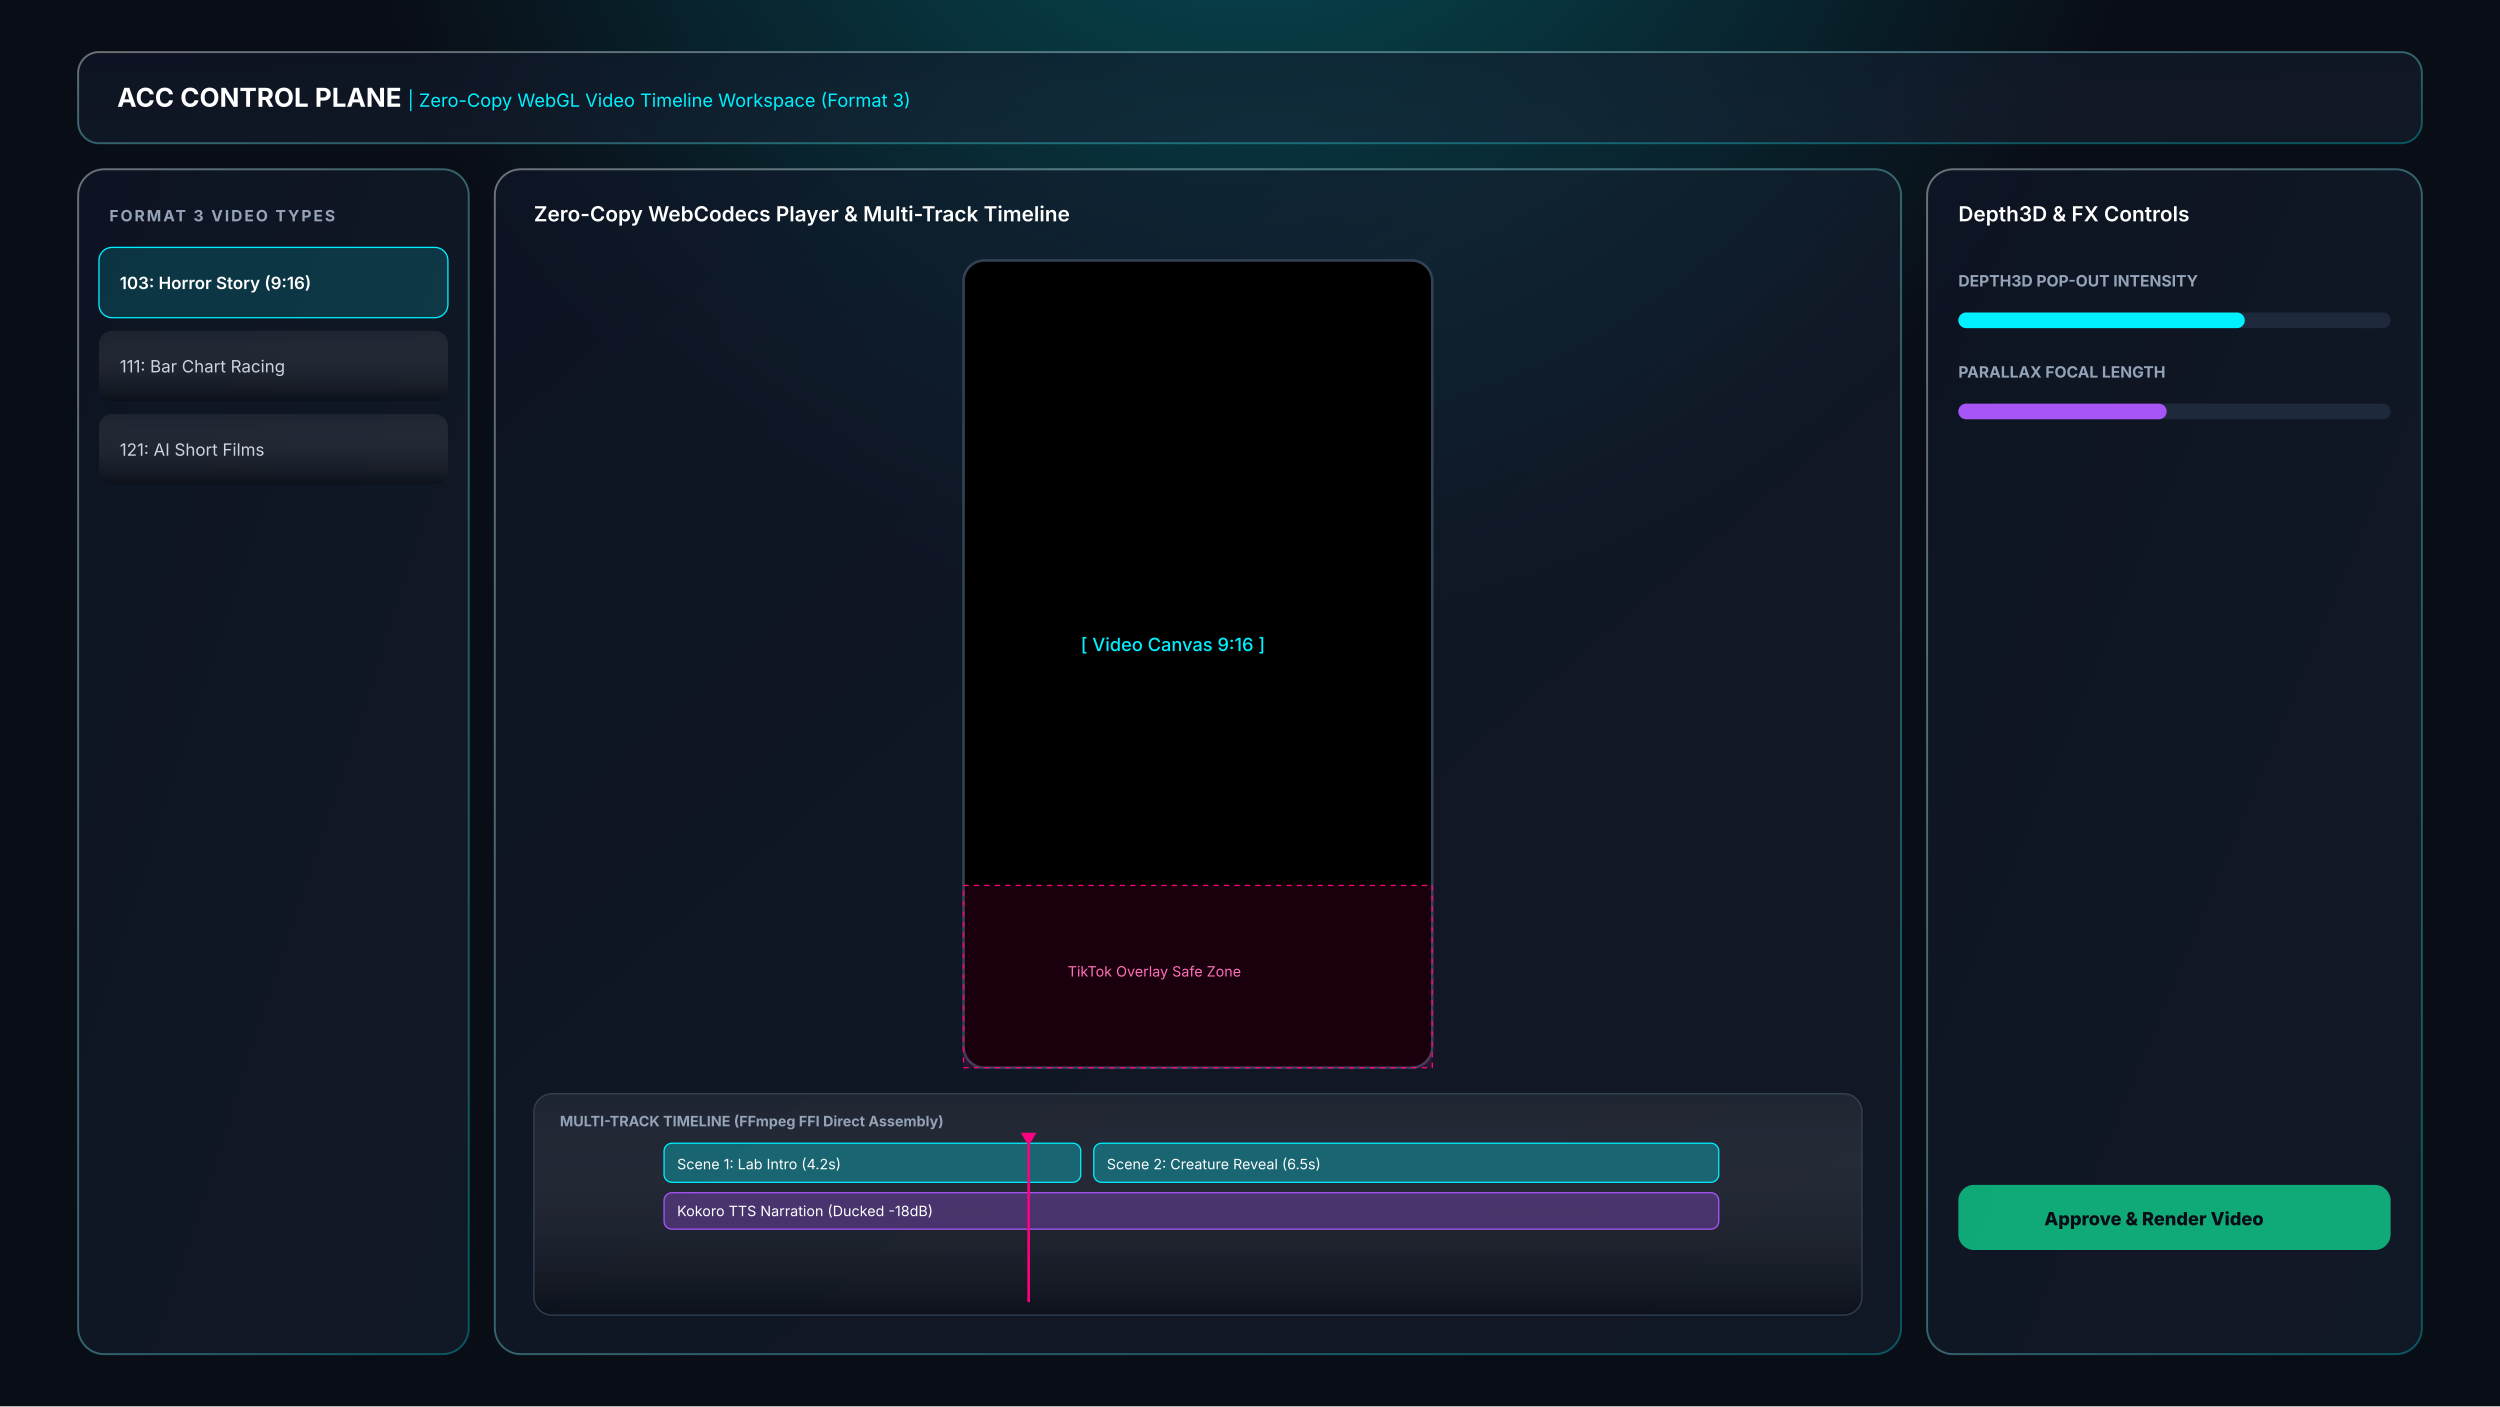
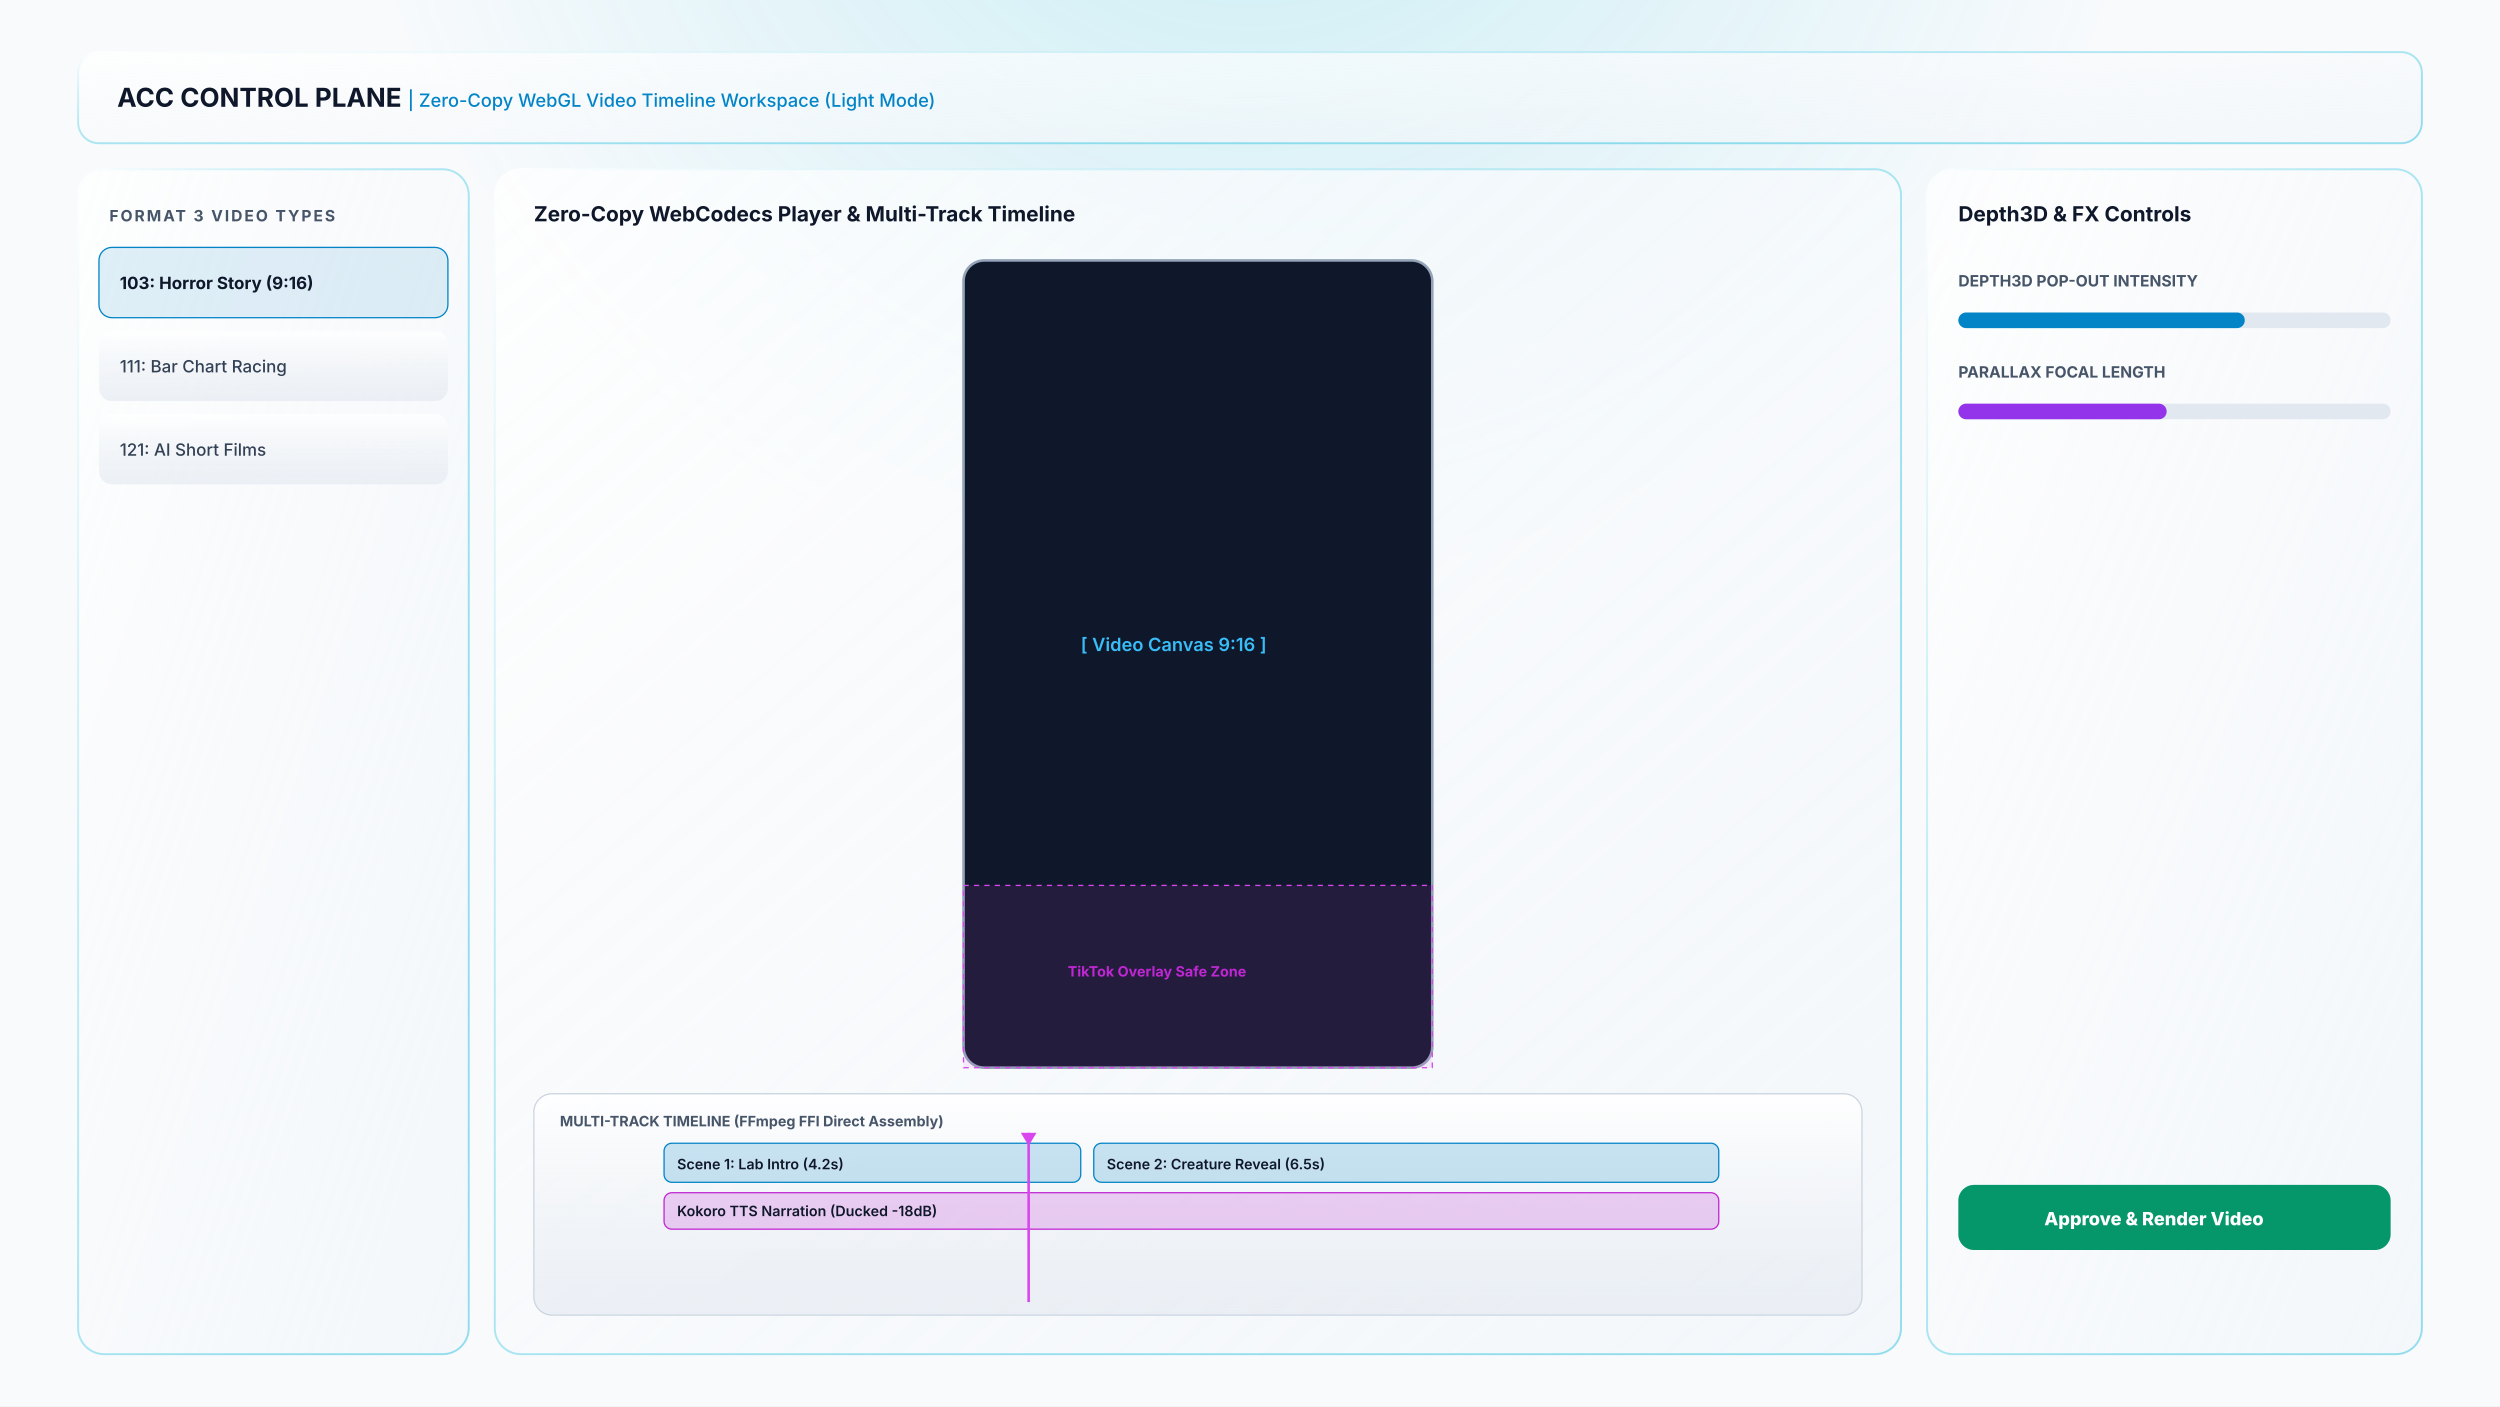
- <svg xmlns="http://www.w3.org/2000/svg" viewBox="0 0 1920 1080" width="100%" height="100%" style="background:#090d16; font-family: system-ui, -apple-system, sans-serif;">
+ <svg xmlns="http://www.w3.org/2000/svg" viewBox="0 0 1920 1080" width="100%" height="100%" style="background:#f8fafc; font-family: system-ui, -apple-system, sans-serif;">
  <defs>
    <radialGradient id="cyanGlow" cx="50%" cy="20%" r="50%">
-       <stop offset="0%" stop-color="#00f0ff" stop-opacity="0.3" />
-       <stop offset="100%" stop-color="#00f0ff" stop-opacity="0" />
+       <stop offset="0%" stop-color="#00b4d8" stop-opacity="0.2" />
+       <stop offset="100%" stop-color="#00b4d8" stop-opacity="0" />
    </radialGradient>
    <linearGradient id="specularBorder" x1="0%" y1="0%" x2="100%" y2="100%">
-       <stop offset="0%" stop-color="#ffffff" stop-opacity="0.4" />
-       <stop offset="100%" stop-color="#00f0ff" stop-opacity="0.3" />
+       <stop offset="0%" stop-color="#ffffff" stop-opacity="0.9" />
+       <stop offset="100%" stop-color="#00b4d8" stop-opacity="0.4" />
    </linearGradient>
    <linearGradient id="glassFill" x1="0%" y1="0%" x2="100%" y2="100%">
-       <stop offset="0%" stop-color="#0f172a" stop-opacity="0.6" />
-       <stop offset="100%" stop-color="#1e293b" stop-opacity="0.4" />
+       <stop offset="0%" stop-color="#ffffff" stop-opacity="0.75" />
+       <stop offset="100%" stop-color="#f1f5f9" stop-opacity="0.55" />
    </linearGradient>
    <linearGradient id="innerGlass" x1="0%" y1="0%" x2="0%" y2="100%">
-       <stop offset="0%" stop-color="#ffffff" stop-opacity="0.06" />
-       <stop offset="100%" stop-color="#000000" stop-opacity="0.25" />
+       <stop offset="0%" stop-color="#ffffff" stop-opacity="0.9" />
+       <stop offset="100%" stop-color="#e2e8f0" stop-opacity="0.6" />
    </linearGradient>
  </defs>
-   <rect width="1920" height="1080" fill="#090d16" />
+   <rect width="1920" height="1080" fill="#f8fafc" />
  <circle cx="960" cy="200" r="700" fill="url(#cyanGlow)" />
  <g transform="translate(60, 40)">
    <rect width="1800" height="70" rx="16" fill="url(#glassFill)" stroke="url(#specularBorder)" stroke-width="1.5" />
-     <text x="30" y="42" fill="#ffffff" font-size="20" font-weight="700">ACC CONTROL PLANE <tspan fill="#00f0ff" font-size="14" font-weight="400">| Zero-Copy WebGL Video Timeline Workspace (Format 3)</tspan>
+     <text x="30" y="42" fill="#0f172a" font-size="20" font-weight="700">ACC CONTROL PLANE <tspan fill="#0284c7" font-size="14" font-weight="500">| Zero-Copy WebGL Video Timeline Workspace (Light Mode)</tspan>
    </text>
  </g>
  <g transform="translate(60, 130)">
    <rect width="300" height="910" rx="20" fill="url(#glassFill)" stroke="url(#specularBorder)" stroke-width="1.5" />
-     <text x="24" y="40" fill="#94a3b8" font-size="12" font-weight="700" letter-spacing="1.5">FORMAT 3 VIDEO TYPES</text>
-     <rect x="16" y="60" width="268" height="54" rx="10" fill="#00f0ff" fill-opacity="0.15" stroke="#00f0ff" stroke-width="1" />
-     <text x="32" y="92" fill="#ffffff" font-size="13" font-weight="600">103: Horror Story (9:16)</text>
+     <text x="24" y="40" fill="#475569" font-size="12" font-weight="700" letter-spacing="1.5">FORMAT 3 VIDEO TYPES</text>
+     <rect x="16" y="60" width="268" height="54" rx="10" fill="#0284c7" fill-opacity="0.12" stroke="#0284c7" stroke-width="1" />
+     <text x="32" y="92" fill="#0f172a" font-size="13" font-weight="700">103: Horror Story (9:16)</text>
    <rect x="16" y="124" width="268" height="54" rx="10" fill="url(#innerGlass)" />
-     <text x="32" y="156" fill="#cbd5e1" font-size="13">111: Bar Chart Racing</text>
+     <text x="32" y="156" fill="#334155" font-size="13" font-weight="500">111: Bar Chart Racing</text>
    <rect x="16" y="188" width="268" height="54" rx="10" fill="url(#innerGlass)" />
-     <text x="32" y="220" fill="#cbd5e1" font-size="13">121: AI Short Films</text>
+     <text x="32" y="220" fill="#334155" font-size="13" font-weight="500">121: AI Short Films</text>
  </g>
  <g transform="translate(380, 130)">
    <rect width="1080" height="910" rx="20" fill="url(#glassFill)" stroke="url(#specularBorder)" stroke-width="1.5" />
-     <text x="30" y="40" fill="#ffffff" font-size="16" font-weight="600">Zero-Copy WebCodecs Player &amp; Multi-Track Timeline</text>
-     <rect x="360" y="70" width="360" height="620" rx="16" fill="#000000" stroke="#334155" stroke-width="2" />
-     <text x="450" y="370" fill="#00f0ff" font-size="14" font-weight="500">[ Video Canvas 9:16 ]</text>
-     <rect x="360" y="550" width="360" height="140" fill="#ff007f" fill-opacity="0.1" stroke="#ff007f" stroke-dasharray="4" />
-     <text x="440" y="620" fill="#ff70b8" font-size="11">TikTok Overlay Safe Zone</text>
+     <text x="30" y="40" fill="#0f172a" font-size="16" font-weight="700">Zero-Copy WebCodecs Player &amp; Multi-Track Timeline</text>
+     <rect x="360" y="70" width="360" height="620" rx="16" fill="#0f172a" stroke="#94a3b8" stroke-width="2" />
+     <text x="450" y="370" fill="#38bdf8" font-size="14" font-weight="600">[ Video Canvas 9:16 ]</text>
+     <rect x="360" y="550" width="360" height="140" fill="#d946ef" fill-opacity="0.1" stroke="#d946ef" stroke-dasharray="4" />
+     <text x="440" y="620" fill="#c026d3" font-size="11" font-weight="700">TikTok Overlay Safe Zone</text>
    <g transform="translate(30, 710)">
-       <rect width="1020" height="170" rx="14" fill="url(#innerGlass)" stroke="#334155" stroke-width="1" />
-       <text x="20" y="25" fill="#94a3b8" font-size="11" font-weight="700">MULTI-TRACK TIMELINE (FFmpeg FFI Direct Assembly)</text>
-       <rect x="100" y="38" width="320" height="30" rx="6" fill="#00f0ff" fill-opacity="0.3" stroke="#00f0ff" />
-       <text x="110" y="58" fill="#ffffff" font-size="11">Scene 1: Lab Intro (4.2s)</text>
-       <rect x="430" y="38" width="480" height="30" rx="6" fill="#00f0ff" fill-opacity="0.3" stroke="#00f0ff" />
-       <text x="440" y="58" fill="#ffffff" font-size="11">Scene 2: Creature Reveal (6.5s)</text>
-       <rect x="100" y="76" width="810" height="28" rx="6" fill="#a855f7" fill-opacity="0.3" stroke="#a855f7" />
-       <text x="110" y="94" fill="#ffffff" font-size="11">Kokoro TTS Narration (Ducked -18dB)</text>
-       <line x1="380" y1="30" x2="380" y2="160" stroke="#ff007f" stroke-width="2" />
-       <polygon points="374,30 386,30 380,40" fill="#ff007f" />
+       <rect width="1020" height="170" rx="14" fill="url(#innerGlass)" stroke="#cbd5e1" stroke-width="1" />
+       <text x="20" y="25" fill="#475569" font-size="11" font-weight="700">MULTI-TRACK TIMELINE (FFmpeg FFI Direct Assembly)</text>
+       <rect x="100" y="38" width="320" height="30" rx="6" fill="#0284c7" fill-opacity="0.2" stroke="#0284c7" />
+       <text x="110" y="58" fill="#0f172a" font-size="11" font-weight="600">Scene 1: Lab Intro (4.2s)</text>
+       <rect x="430" y="38" width="480" height="30" rx="6" fill="#0284c7" fill-opacity="0.2" stroke="#0284c7" />
+       <text x="440" y="58" fill="#0f172a" font-size="11" font-weight="600">Scene 2: Creature Reveal (6.5s)</text>
+       <rect x="100" y="76" width="810" height="28" rx="6" fill="#c026d3" fill-opacity="0.2" stroke="#c026d3" />
+       <text x="110" y="94" fill="#0f172a" font-size="11" font-weight="600">Kokoro TTS Narration (Ducked -18dB)</text>
+       <line x1="380" y1="30" x2="380" y2="160" stroke="#d946ef" stroke-width="2" />
+       <polygon points="374,30 386,30 380,40" fill="#d946ef" />
    </g>
  </g>
  <g transform="translate(1480, 130)">
    <rect width="380" height="910" rx="20" fill="url(#glassFill)" stroke="url(#specularBorder)" stroke-width="1.5" />
-     <text x="24" y="40" fill="#ffffff" font-size="16" font-weight="600">Depth3D &amp; FX Controls</text>
-     <text x="24" y="90" fill="#94a3b8" font-size="12" font-weight="700">DEPTH3D POP-OUT INTENSITY</text>
-     <rect x="24" y="110" width="332" height="12" rx="6" fill="#1e293b" />
-     <rect x="24" y="110" width="220" height="12" rx="6" fill="#00f0ff" />
-     <text x="24" y="160" fill="#94a3b8" font-size="12" font-weight="700">PARALLAX FOCAL LENGTH</text>
-     <rect x="24" y="180" width="332" height="12" rx="6" fill="#1e293b" />
-     <rect x="24" y="180" width="160" height="12" rx="6" fill="#a855f7" />
-     <rect x="24" y="780" width="332" height="50" rx="12" fill="#10b981" fill-opacity="0.9" />
-     <text x="90" y="811" fill="#090d16" font-size="14" font-weight="800">Approve &amp; Render Video</text>
+     <text x="24" y="40" fill="#0f172a" font-size="16" font-weight="700">Depth3D &amp; FX Controls</text>
+     <text x="24" y="90" fill="#475569" font-size="12" font-weight="700">DEPTH3D POP-OUT INTENSITY</text>
+     <rect x="24" y="110" width="332" height="12" rx="6" fill="#e2e8f0" />
+     <rect x="24" y="110" width="220" height="12" rx="6" fill="#0284c7" />
+     <text x="24" y="160" fill="#475569" font-size="12" font-weight="700">PARALLAX FOCAL LENGTH</text>
+     <rect x="24" y="180" width="332" height="12" rx="6" fill="#e2e8f0" />
+     <rect x="24" y="180" width="160" height="12" rx="6" fill="#9333ea" />
+     <rect x="24" y="780" width="332" height="50" rx="12" fill="#059669" />
+     <text x="90" y="811" fill="#ffffff" font-size="14" font-weight="800">Approve &amp; Render Video</text>
  </g>
</svg>
